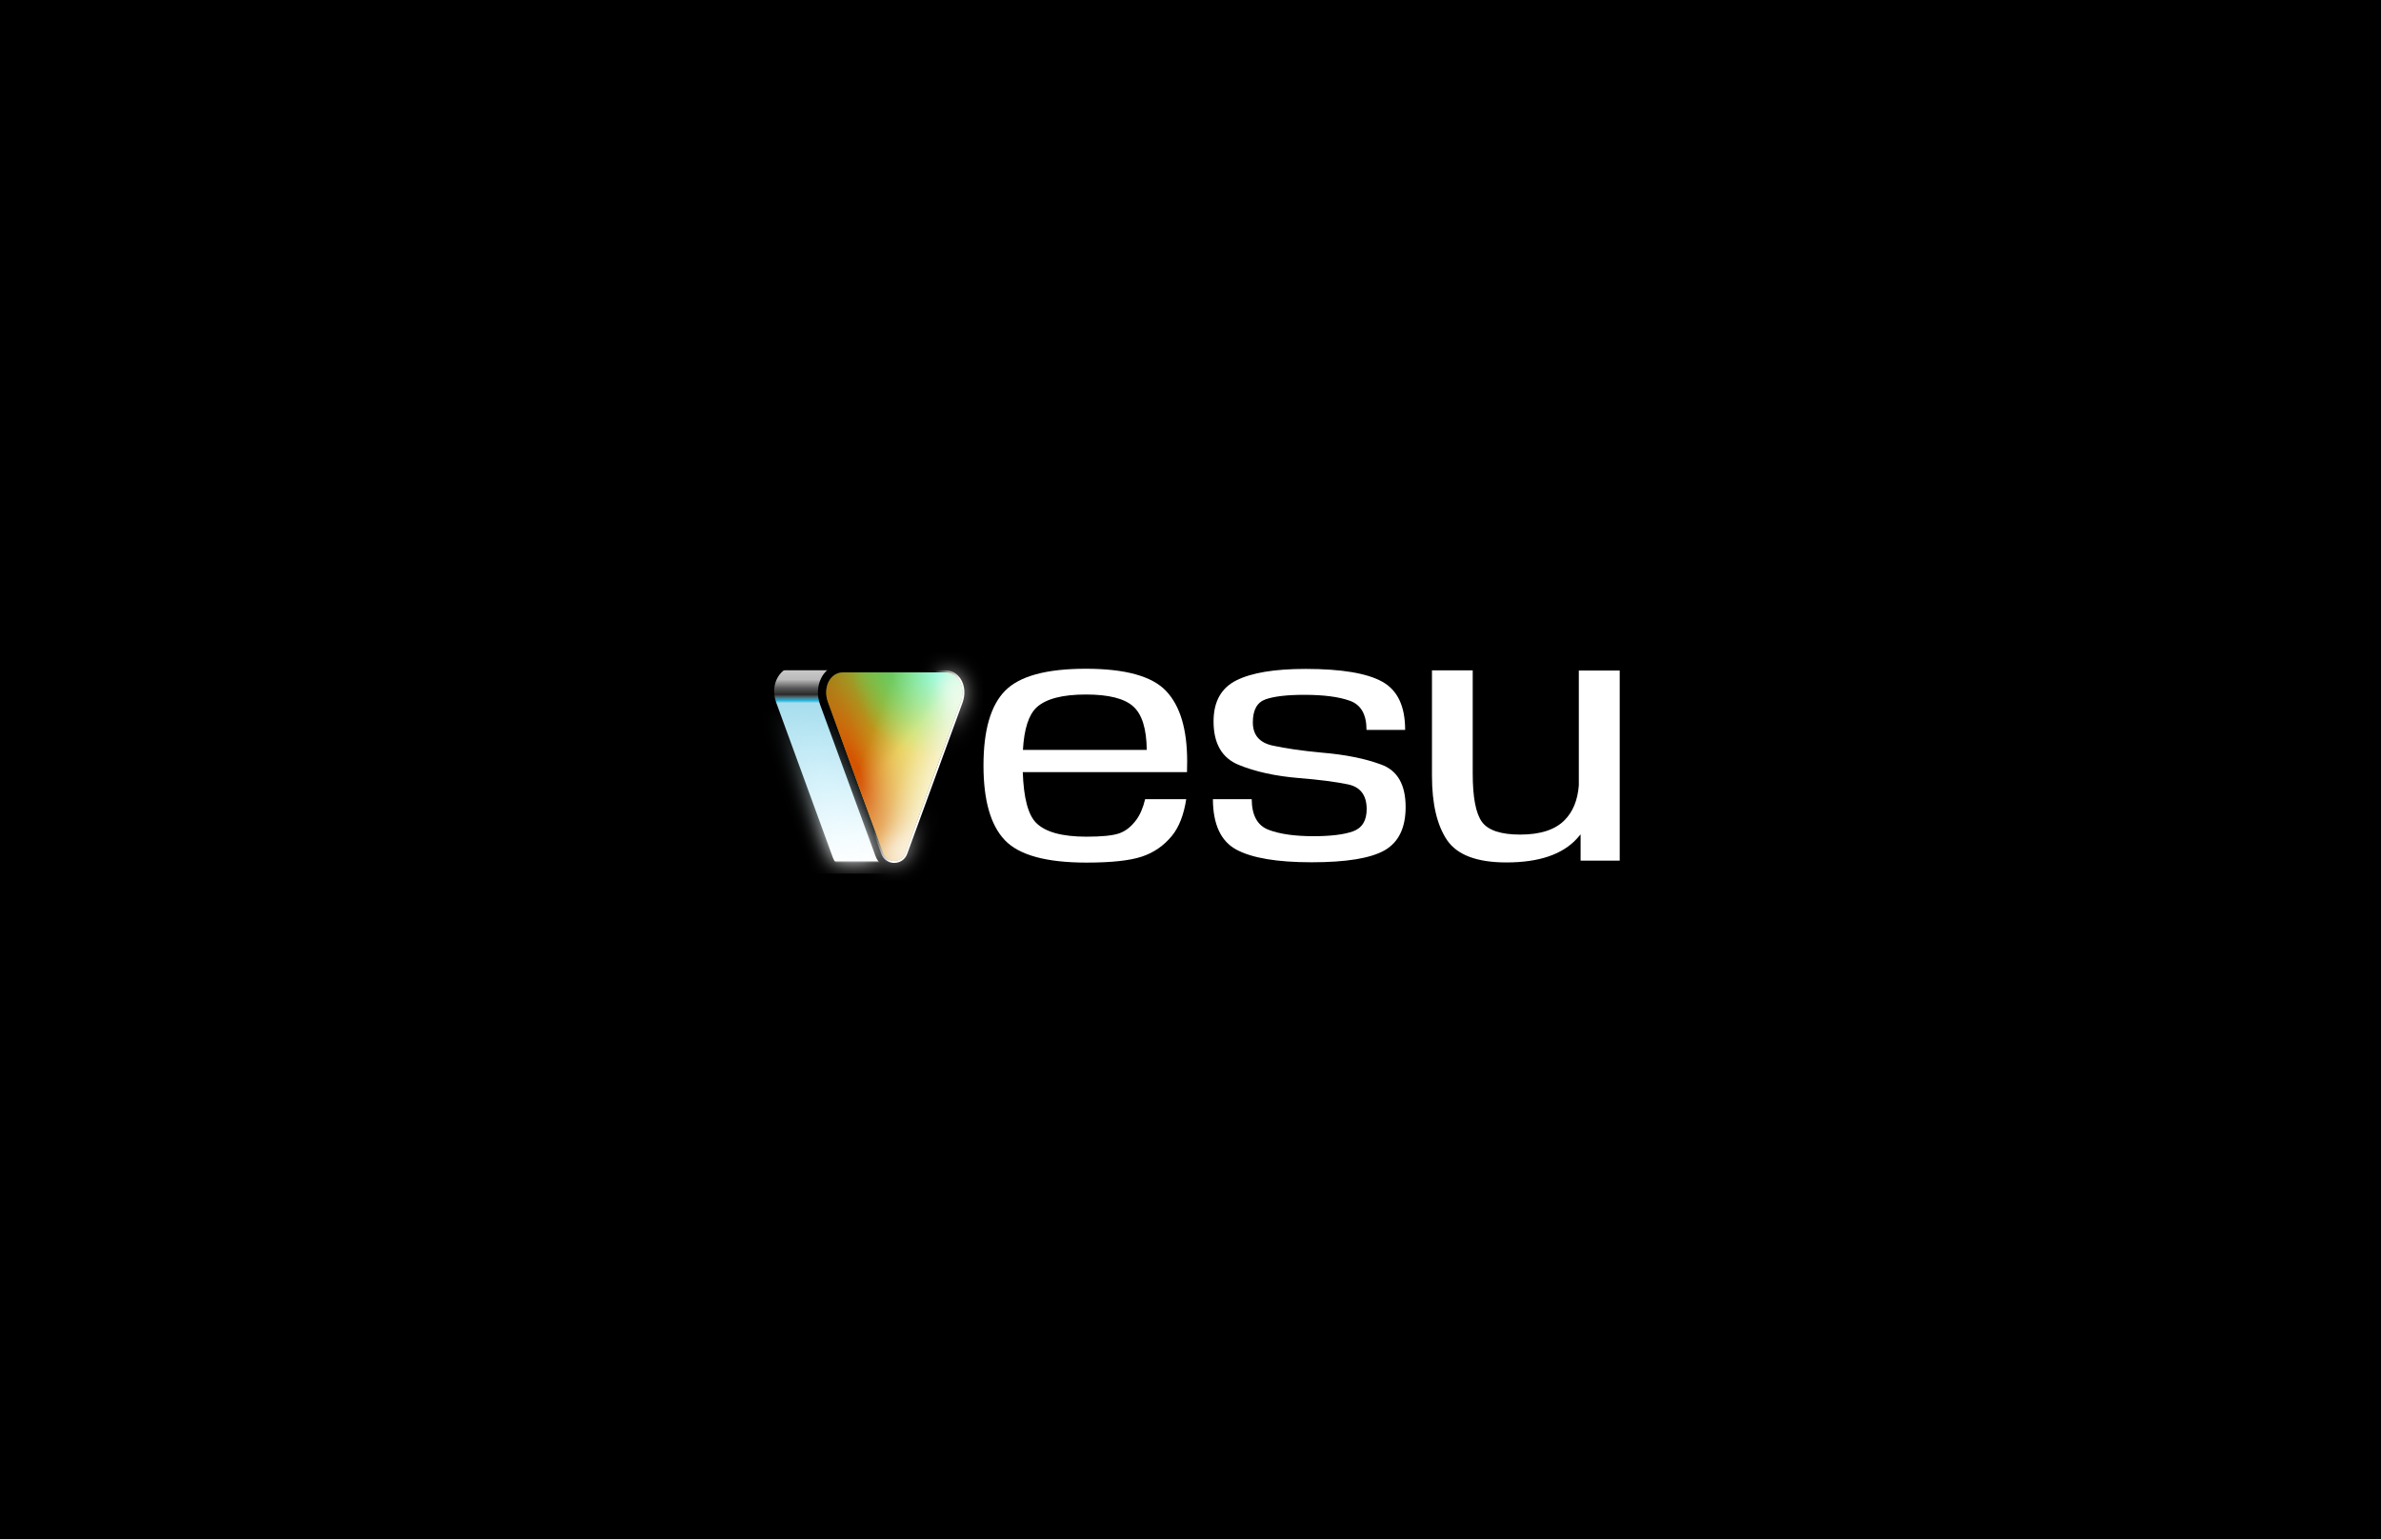
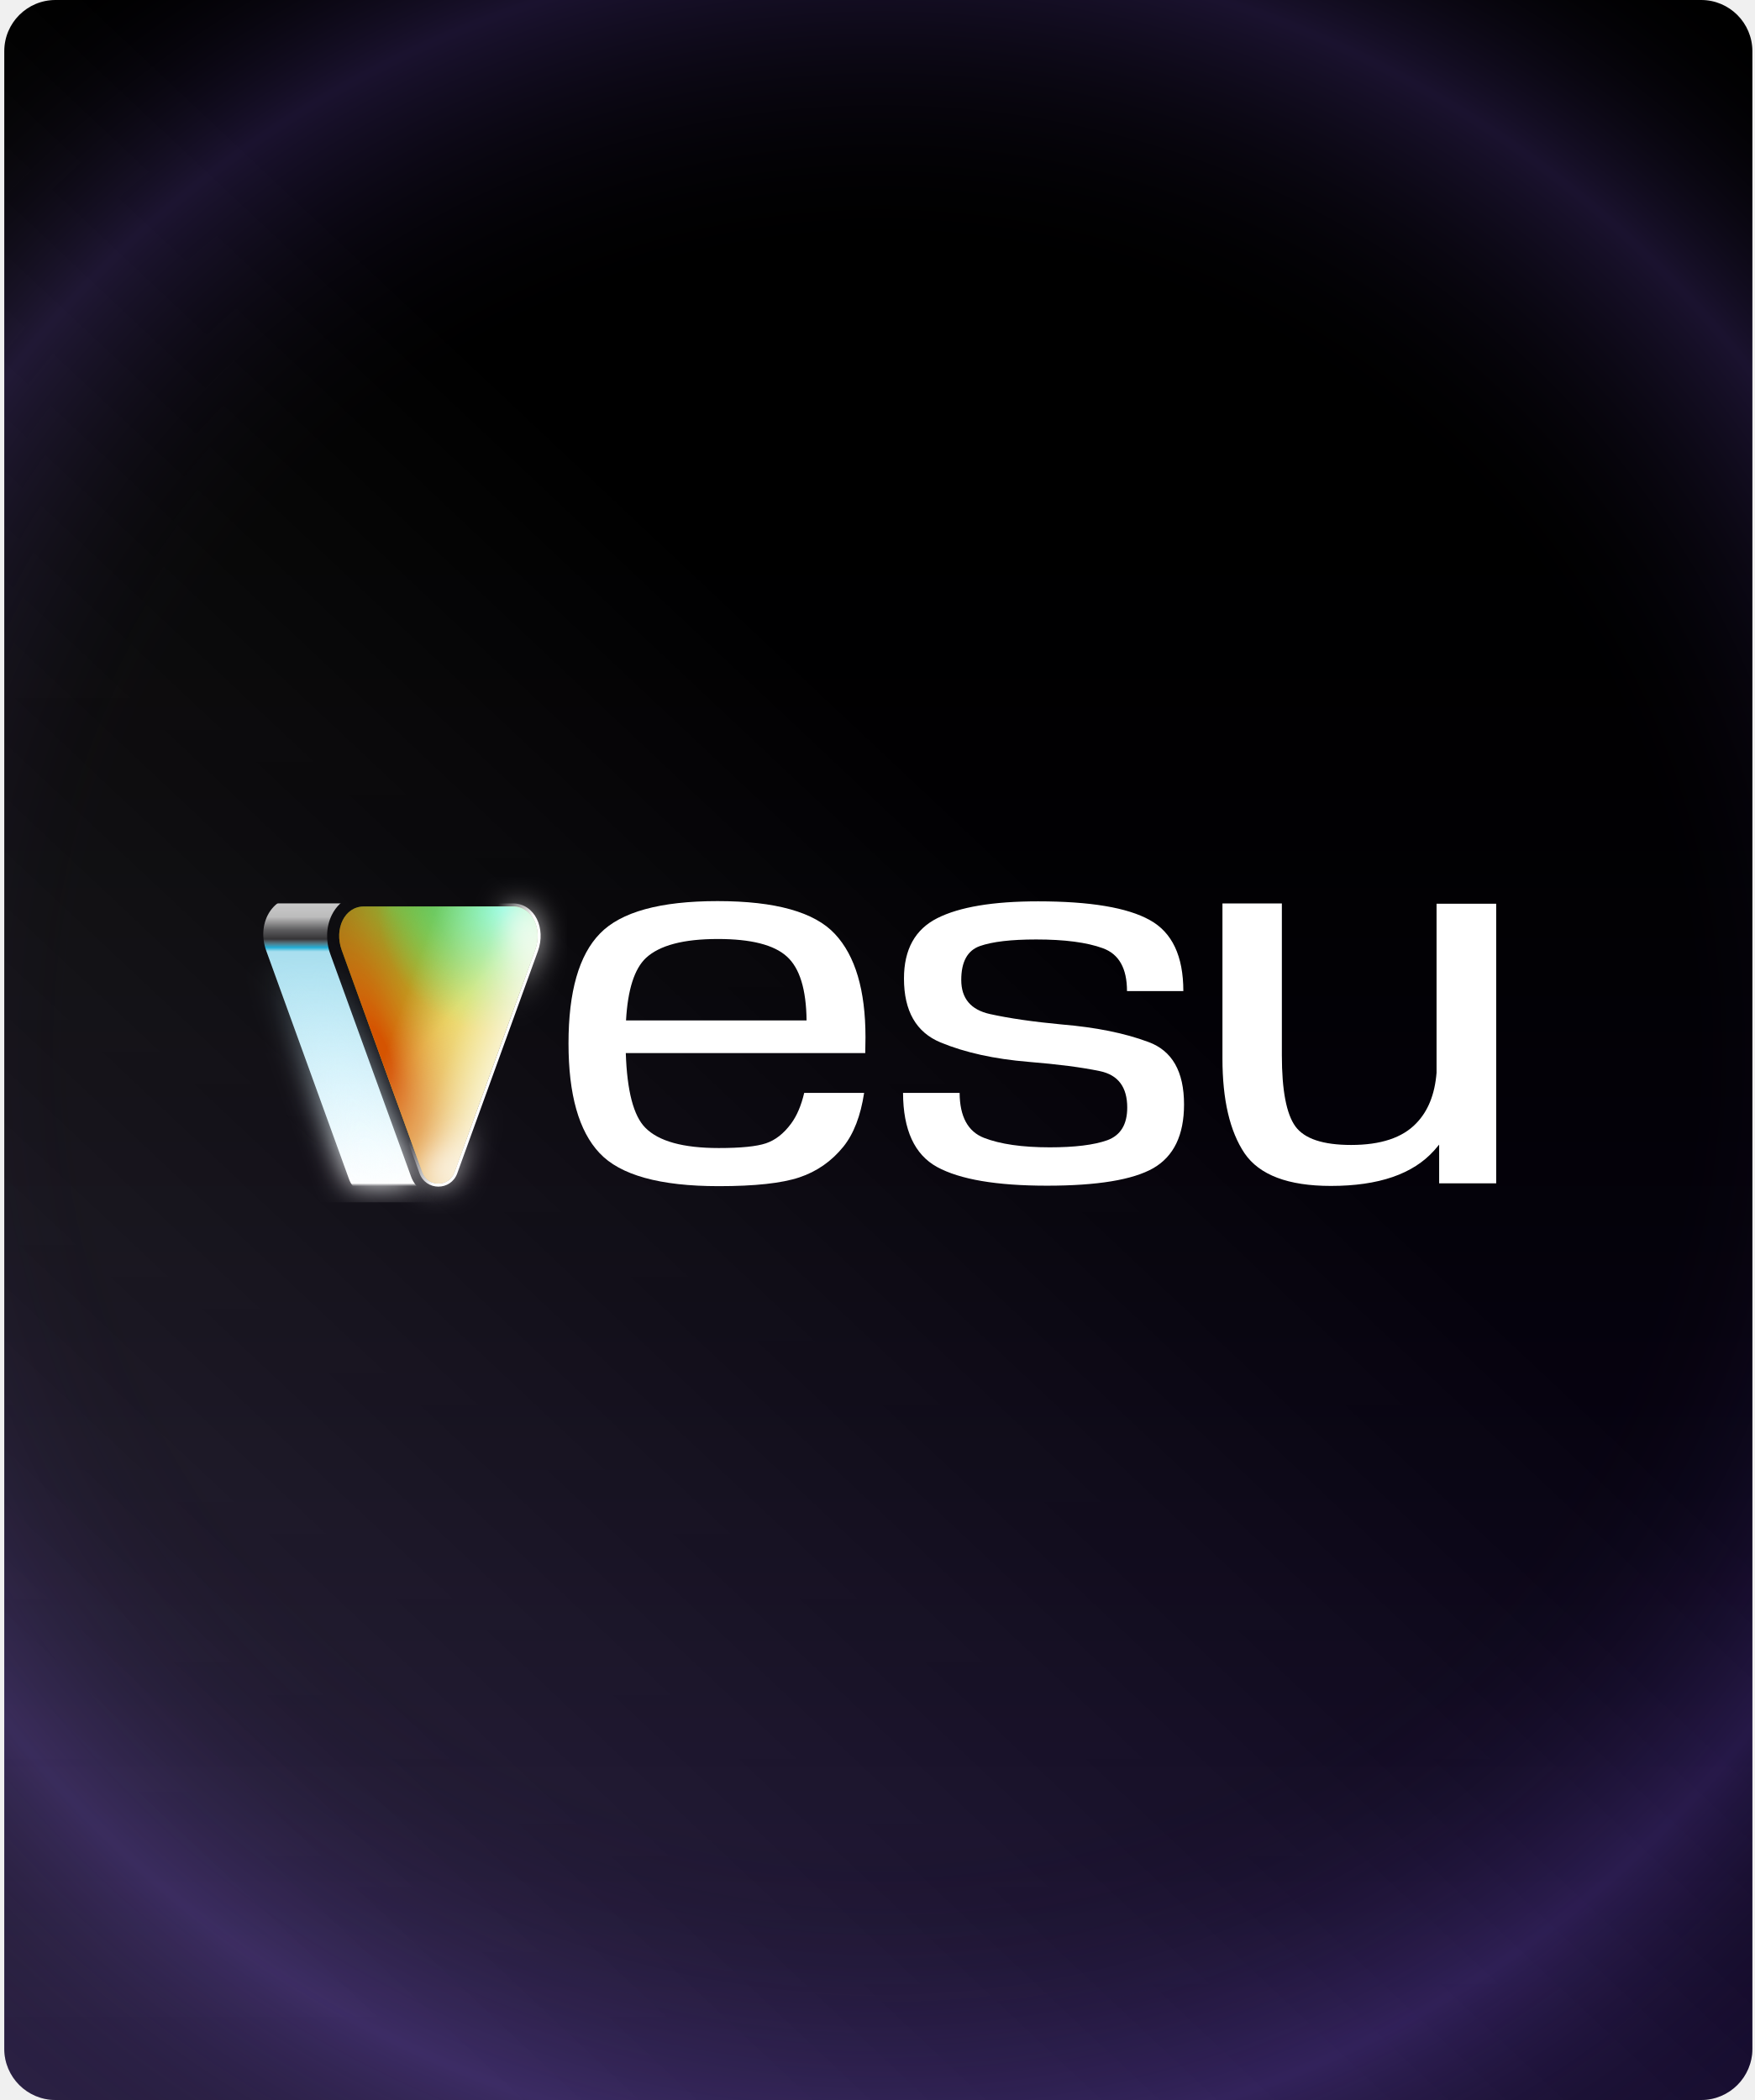
- <svg xmlns="http://www.w3.org/2000/svg" width="1728" height="1117" viewBox="0 0 1728 1117" fill="none">
-   <g id="logo_preview-dark-mode">
-     <rect width="1728" height="1117" fill="black" />
-     <g id="Group 58">
-       <g id="vesu">
-         <path id="Vector" d="M1068.82 561.42C1068.82 578.714 1071.07 590.438 1075.59 596.592C1080.11 602.669 1089.34 605.707 1103.29 605.707C1118.01 605.707 1128.8 602.162 1135.65 595.073C1141.57 589.075 1144.96 580.74 1145.82 570.067V486.636H1175.5V624.637H1147.11V609.68C1147.11 600.627 1147.11 605.537 1147.11 605.537C1146.32 606.489 1145.5 607.442 1144.65 608.394C1134.13 620.079 1117 625.922 1093.24 625.922C1071.97 625.922 1057.64 620.547 1050.24 609.797C1042.91 598.968 1039.25 583.388 1039.25 563.056V486.519H1068.82V561.42Z" fill="white" />
-         <path id="Subtract" fill-rule="evenodd" clip-rule="evenodd" d="M897.207 616.574C908.581 622.728 926.809 625.805 951.893 625.805C976.977 625.805 994.622 622.923 1004.83 617.158C1015.03 611.316 1020.13 600.838 1020.13 585.725C1020.13 569.444 1014.21 559.161 1002.37 554.877C990.61 550.514 976.237 547.632 959.255 546.23C944.999 544.905 933.08 543.192 923.499 541.088C913.995 538.985 909.243 533.376 909.243 524.262C909.243 515.303 912.32 509.733 918.474 507.552C924.706 505.371 934.054 504.28 946.518 504.28C960.696 504.28 971.758 505.721 979.704 508.604C987.727 511.486 991.739 518.536 991.739 529.754H1019.78C1019.78 512.46 1014.21 500.775 1003.07 494.699C991.934 488.544 973.394 485.467 947.453 485.467C925.095 485.467 908.386 488.233 897.324 493.764C886.262 499.295 880.731 509.227 880.731 523.561C880.731 539.608 886.807 550.125 898.96 555.11C911.112 560.096 925.719 563.29 942.779 564.692C957.346 565.861 969.148 567.38 978.185 569.249C987.299 571.119 991.856 577.117 991.856 587.244C991.856 595.58 988.545 600.955 981.924 603.37C975.302 605.707 965.76 606.875 953.295 606.875C939.585 606.875 928.679 605.317 920.577 602.201C912.555 599.116 908.505 591.716 908.426 580H880.264C880.336 598.268 885.983 610.459 897.207 616.574Z" fill="white" />
-         <path id="Subtract_2" fill-rule="evenodd" clip-rule="evenodd" d="M860.9 580C859.163 591.332 855.728 600.174 850.593 606.525C844.673 613.77 837.35 618.833 828.625 621.715C819.9 624.598 806.54 626.039 788.545 626.039C759.255 626.039 739.468 620.586 729.185 609.68C718.902 598.852 713.761 580.818 713.761 555.578C713.761 530.026 718.98 511.954 729.419 501.359C739.857 490.687 759.371 485.351 787.961 485.351C816.784 485.351 836.259 490.765 846.386 501.593C856.513 512.343 861.577 529.325 861.577 552.54L861.46 560.369H742.272C742.896 579.065 746.128 591.334 751.971 597.177C758.592 603.876 770.784 607.226 788.545 607.226C799.529 607.226 807.358 606.447 812.032 604.889C816.706 603.331 820.874 600.098 824.535 595.19C827.414 591.331 829.595 586.268 831.077 580H860.9ZM822.432 512.694C828.82 518.38 832.092 528.897 832.247 544.243H742.389C743.246 529.053 746.557 518.77 752.322 513.395C759.099 507.163 771.018 504.047 788.078 504.047C804.593 504.047 816.044 506.929 822.432 512.694Z" fill="white" />
-       </g>
-       <path id="Subtract_3" d="M595.235 511.562L635.384 621.254C637.315 626.529 641.545 629.611 646.162 630.5H615.803C610.764 630.5 606.262 627.352 604.532 622.62L563.32 509.866C558.551 496.817 565.712 483 579.605 483H606.002C601.485 484.613 598.033 488.03 595.974 492.155C593.148 497.816 592.802 504.916 595.235 511.562Z" fill="url(#paint0_linear_862_290)" />
-       <g id="Group 57">
-         <mask id="mask0_862_290" style="mask-type:alpha" maskUnits="userSpaceOnUse" x="553" y="488" width="121" height="146">
-           <rect id="Rectangle 73" x="553" y="488" width="121" height="146" fill="url(#paint1_linear_862_290)" />
-         </mask>
-         <g mask="url(#mask0_862_290)">
-           <g id="Subtract_4" filter="url(#filter0_f_862_290)">
-             <path d="M595.235 511.562L635.384 621.254C637.315 626.529 641.545 629.611 646.162 630.5H615.803C610.764 630.5 606.262 627.352 604.532 622.62L563.32 509.866C558.551 496.817 565.712 483 579.605 483H606.002C601.485 484.613 598.033 488.03 595.974 492.155C593.148 497.816 592.802 504.916 595.235 511.562Z" fill="url(#paint2_linear_862_290)" />
-           </g>
-         </g>
-       </g>
-       <g id="Polygon 17">
-         <path d="M656.982 619.192C654.26 626.63 643.741 626.63 641.018 619.192L600.869 509.499C597.048 499.059 602.277 488 611.895 488L686.106 488C695.724 488 700.952 499.059 697.131 509.499L656.982 619.192Z" fill="url(#paint3_linear_862_290)" />
-         <path d="M656.982 619.192C654.26 626.63 643.741 626.63 641.018 619.192L600.869 509.499C597.048 499.059 602.277 488 611.895 488L686.106 488C695.724 488 700.952 499.059 697.131 509.499L656.982 619.192Z" fill="url(#paint4_radial_862_290)" />
-         <path d="M656.982 619.192C654.26 626.63 643.741 626.63 641.018 619.192L600.869 509.499C597.048 499.059 602.277 488 611.895 488L686.106 488C695.724 488 700.952 499.059 697.131 509.499L656.982 619.192Z" fill="url(#paint5_radial_862_290)" />
-         <path d="M656.982 619.192C654.26 626.63 643.741 626.63 641.018 619.192L600.869 509.499C597.048 499.059 602.277 488 611.895 488L686.106 488C695.724 488 700.952 499.059 697.131 509.499L656.982 619.192Z" fill="url(#paint6_radial_862_290)" />
-         <path d="M656.982 619.192C654.26 626.63 643.741 626.63 641.018 619.192L600.869 509.499C597.048 499.059 602.277 488 611.895 488L686.106 488C695.724 488 700.952 499.059 697.131 509.499L656.982 619.192Z" fill="url(#paint7_linear_862_290)" fill-opacity="0.8" />
-       </g>
-       <path id="Polygon 19 (Stroke)" fill-rule="evenodd" clip-rule="evenodd" d="M639.609 619.707L599.461 510.015C597.42 504.438 597.77 498.632 600 494.165C602.244 489.67 606.429 486.5 611.894 486.5L686.106 486.5C691.571 486.5 695.756 489.67 698 494.165C700.231 498.632 700.581 504.438 698.54 510.015L658.391 619.707C655.188 628.458 642.812 628.458 639.609 619.707ZM641.018 619.192C643.74 626.63 654.26 626.63 656.982 619.192L697.131 509.499C700.952 499.059 695.724 488 686.106 488L611.894 488C602.277 488 597.048 499.059 600.869 509.499L641.018 619.192Z" fill="url(#paint8_linear_862_290)" />
-       <g id="Polygon 20" filter="url(#filter1_f_862_290)">
-         <path d="M656.982 619.192C654.26 626.63 643.741 626.63 641.018 619.192L600.869 509.499C597.048 499.059 602.277 488 611.895 488L686.106 488C695.724 488 700.952 499.059 697.131 509.499L656.982 619.192Z" fill="url(#paint9_radial_862_290)" />
-       </g>
+ <svg xmlns="http://www.w3.org/2000/svg" width="274" height="328" viewBox="0 0 274 328" fill="none">
+   <rect x="0.667" width="273" height="328" rx="8" fill="url(#paint0_linear_2622_22073)" />
+   <rect x="0.667" width="273" height="328" rx="8" fill="url(#paint1_linear_2622_22073)" fill-opacity="0.2" />
+   <rect x="0.667" width="273" height="328" rx="8" fill="url(#paint2_radial_2622_22073)" fill-opacity="0.2" />
+   <path d="M200.187 164.817C200.187 170.29 200.893 174 202.311 175.948C203.729 177.871 206.625 178.832 211.002 178.832C215.621 178.832 219.006 177.71 221.155 175.467C223.013 173.569 224.076 170.931 224.346 167.553V141.15H233.659V184.823H224.751V180.09C224.751 177.225 224.751 178.778 224.751 178.778C224.503 179.08 224.246 179.381 223.979 179.683C220.678 183.38 215.304 185.23 207.849 185.23C201.175 185.23 196.679 183.529 194.357 180.127C192.057 176.7 190.909 171.769 190.909 165.335V141.113H200.187V164.817Z" fill="white" />
+   <path fill-rule="evenodd" clip-rule="evenodd" d="M146.342 182.272C149.911 184.22 155.63 185.193 163.5 185.193C171.371 185.193 176.907 184.281 180.11 182.457C183.31 180.608 184.91 177.292 184.91 172.509C184.91 167.357 183.053 164.103 179.338 162.747C175.648 161.366 171.138 160.454 165.81 160.011C161.337 159.591 157.597 159.049 154.591 158.383C151.609 157.718 150.118 155.943 150.118 153.059C150.118 150.223 151.084 148.461 153.015 147.77C154.97 147.08 157.903 146.735 161.814 146.735C166.262 146.735 169.733 147.191 172.226 148.103C174.744 149.015 176.002 151.246 176.002 154.797H184.801C184.801 149.324 183.053 145.626 179.558 143.703C176.064 141.755 170.246 140.781 162.107 140.781C155.092 140.781 149.849 141.657 146.379 143.407C142.908 145.157 141.172 148.3 141.172 152.837C141.172 157.915 143.079 161.243 146.892 162.821C150.705 164.399 155.288 165.41 160.641 165.853C165.211 166.223 168.914 166.704 171.75 167.295C174.609 167.887 176.039 169.785 176.039 172.99C176.039 175.628 175 177.329 172.923 178.094C170.845 178.833 167.851 179.203 163.94 179.203C159.639 179.203 156.217 178.71 153.675 177.724C151.158 176.747 149.887 174.405 149.862 170.698H141.026C141.048 176.479 142.82 180.337 146.342 182.272Z" fill="white" />
+   <path fill-rule="evenodd" clip-rule="evenodd" d="M134.95 170.697C134.405 174.284 133.327 177.082 131.716 179.092C129.858 181.384 127.561 182.987 124.823 183.899C122.085 184.811 117.894 185.267 112.248 185.267C103.057 185.267 96.849 183.541 93.623 180.09C90.396 176.663 88.783 170.956 88.783 162.969C88.783 154.882 90.421 149.163 93.696 145.81C96.971 142.433 103.094 140.744 112.064 140.744C121.108 140.744 127.218 142.457 130.396 145.884C133.573 149.286 135.162 154.66 135.162 162.007L135.125 164.485H97.729C97.925 170.401 98.939 174.284 100.772 176.133C102.849 178.253 106.675 179.313 112.248 179.313C115.694 179.313 118.15 179.067 119.617 178.574C121.083 178.081 122.391 177.058 123.54 175.504C124.443 174.283 125.127 172.681 125.592 170.697H134.95ZM122.88 149.397C124.884 151.197 125.911 154.525 125.96 159.381H97.766C98.034 154.574 99.073 151.32 100.882 149.619C103.009 147.647 106.748 146.661 112.101 146.661C117.283 146.661 120.876 147.573 122.88 149.397Z" fill="white" />
+   <path d="M51.593 149.039L64.191 183.753C64.796 185.422 66.124 186.397 67.572 186.679H58.047C56.466 186.679 55.053 185.682 54.511 184.185L41.58 148.502C40.083 144.373 42.33 140 46.689 140H54.972C53.554 140.51 52.471 141.592 51.825 142.897C50.939 144.689 50.83 146.936 51.593 149.039Z" fill="url(#paint3_linear_2622_22073)" />
+   <mask id="mask0_2622_22073" style="mask-type:alpha" maskUnits="userSpaceOnUse" x="38" y="141" width="39" height="47">
+     <path d="M76.307 141.582H38.342V187.786H76.307V141.582Z" fill="url(#paint4_linear_2622_22073)" />
+   </mask>
+   <g mask="url(#mask0_2622_22073)">
+     <g filter="url(#filter0_f_2622_22073)">
+       <path d="M51.594 149.039L64.192 183.753C64.797 185.422 66.125 186.397 67.573 186.679H58.048C56.467 186.679 55.054 185.682 54.511 184.185L41.581 148.502C40.084 144.373 42.331 140 46.69 140H54.973C53.555 140.51 52.472 141.592 51.826 142.897C50.94 144.689 50.831 146.936 51.594 149.039Z" fill="url(#paint5_linear_2622_22073)" />
    </g>
  </g>
+   <path d="M70.968 183.1C70.114 185.454 66.814 185.454 65.959 183.1L53.362 148.386C52.163 145.082 53.804 141.582 56.822 141.582H80.106C83.124 141.582 84.764 145.082 83.565 148.386L70.968 183.1Z" fill="url(#paint6_linear_2622_22073)" />
+   <path d="M70.968 183.1C70.114 185.454 66.814 185.454 65.959 183.1L53.362 148.386C52.163 145.082 53.804 141.582 56.822 141.582H80.106C83.124 141.582 84.764 145.082 83.565 148.386L70.968 183.1Z" fill="url(#paint7_radial_2622_22073)" />
+   <path d="M70.968 183.1C70.114 185.454 66.814 185.454 65.959 183.1L53.362 148.386C52.163 145.082 53.804 141.582 56.822 141.582H80.106C83.124 141.582 84.764 145.082 83.565 148.386L70.968 183.1Z" fill="url(#paint8_radial_2622_22073)" />
+   <path d="M70.968 183.1C70.114 185.454 66.814 185.454 65.959 183.1L53.362 148.386C52.163 145.082 53.804 141.582 56.822 141.582H80.106C83.124 141.582 84.764 145.082 83.565 148.386L70.968 183.1Z" fill="url(#paint9_radial_2622_22073)" />
+   <path d="M70.968 183.1C70.114 185.454 66.814 185.454 65.959 183.1L53.362 148.386C52.163 145.082 53.804 141.582 56.822 141.582H80.106C83.124 141.582 84.764 145.082 83.565 148.386L70.968 183.1Z" fill="url(#paint10_linear_2622_22073)" fill-opacity="0.8" />
+   <path fill-rule="evenodd" clip-rule="evenodd" d="M65.516 183.263L52.919 148.549C52.279 146.784 52.389 144.947 53.089 143.533C53.793 142.111 55.106 141.107 56.821 141.107H80.105C81.82 141.107 83.133 142.111 83.837 143.533C84.537 144.947 84.647 146.784 84.007 148.549L71.409 183.263C70.404 186.032 66.521 186.032 65.516 183.263ZM65.959 183.1C66.812 185.454 70.113 185.454 70.967 183.1L83.564 148.386C84.763 145.082 83.123 141.582 80.105 141.582H56.821C53.803 141.582 52.162 145.082 53.361 148.386L65.959 183.1Z" fill="url(#paint11_linear_2622_22073)" />
+   <g filter="url(#filter1_f_2622_22073)">
+     <path d="M70.968 183.1C70.114 185.454 66.814 185.454 65.959 183.1L53.362 148.386C52.163 145.082 53.804 141.582 56.822 141.582H80.106C83.124 141.582 84.764 145.082 83.565 148.386L70.968 183.1Z" fill="url(#paint12_radial_2622_22073)" />
+   </g>
  <defs>
-     <filter id="filter0_f_862_290" x="547.346" y="468.5" width="113.316" height="176.5" filterUnits="userSpaceOnUse" color-interpolation-filters="sRGB">
+     <filter id="filter0_f_2622_22073" x="36.529" y="135.411" width="35.633" height="55.857" filterUnits="userSpaceOnUse" color-interpolation-filters="sRGB">
      <feFlood flood-opacity="0" result="BackgroundImageFix" />
      <feBlend mode="normal" in="SourceGraphic" in2="BackgroundImageFix" result="shape" />
-       <feGaussianBlur stdDeviation="7.25" result="effect1_foregroundBlur_862_290" />
+       <feGaussianBlur stdDeviation="2.294" result="effect1_foregroundBlur_2622_22073" />
    </filter>
-     <filter id="filter1_f_862_290" x="585.111" y="473.5" width="127.778" height="165.77" filterUnits="userSpaceOnUse" color-interpolation-filters="sRGB">
+     <filter id="filter1_f_2622_22073" x="48.379" y="136.993" width="40.17" height="52.461" filterUnits="userSpaceOnUse" color-interpolation-filters="sRGB">
      <feFlood flood-opacity="0" result="BackgroundImageFix" />
      <feBlend mode="normal" in="SourceGraphic" in2="BackgroundImageFix" result="shape" />
-       <feGaussianBlur stdDeviation="7.25" result="effect1_foregroundBlur_862_290" />
+       <feGaussianBlur stdDeviation="2.294" result="effect1_foregroundBlur_2622_22073" />
    </filter>
-     <linearGradient id="paint0_linear_862_290" x1="604.004" y1="483" x2="604.004" y2="630.5" gradientUnits="userSpaceOnUse">
+     <linearGradient id="paint0_linear_2622_22073" x1="30.664" y1="292.657" x2="170.41" y2="144.012" gradientUnits="userSpaceOnUse">
+       <stop stop-color="#212121" />
+       <stop offset="1" />
+     </linearGradient>
+     <linearGradient id="paint1_linear_2622_22073" x1="137.167" y1="61.254" x2="137.167" y2="412.712" gradientUnits="userSpaceOnUse">
+       <stop stop-opacity="0" />
+       <stop offset="0.729" stop-color="#5220CB" />
+     </linearGradient>
+     <radialGradient id="paint2_radial_2622_22073" cx="0" cy="0" r="1" gradientUnits="userSpaceOnUse" gradientTransform="translate(137.667 164) rotate(90.1356) scale(211.501 212.018)">
+       <stop offset="0.587" stop-opacity="0" />
+       <stop offset="0.822" stop-color="#845BEA" />
+       <stop offset="1" stop-opacity="0" />
+     </radialGradient>
+     <linearGradient id="paint3_linear_2622_22073" x1="54.345" y1="140" x2="54.345" y2="186.679" gradientUnits="userSpaceOnUse">
      <stop offset="0.021" stop-color="#C8C8C8" stop-opacity="0" />
      <stop offset="0.026" stop-color="#C8C8C8" />
      <stop offset="0.069" stop-color="#C9C9C9" stop-opacity="0.928" />
      <stop offset="0.112" stop-color="#CBCBCB" stop-opacity="0.42" />
      <stop offset="0.143" stop-color="#CBCBCB" stop-opacity="0.2" />
      <stop offset="0.171" stop-color="#1FADD5" />
      <stop offset="0.185" stop-color="#B2ECFD" stop-opacity="0.939" />
      <stop offset="0.96" stop-color="white" />
      <stop offset="0.97" stop-color="#D9D9D9" stop-opacity="0" />
    </linearGradient>
-     <linearGradient id="paint1_linear_862_290" x1="613.5" y1="488" x2="613.5" y2="634" gradientUnits="userSpaceOnUse">
+     <linearGradient id="paint4_linear_2622_22073" x1="57.324" y1="141.582" x2="57.324" y2="187.786" gradientUnits="userSpaceOnUse">
      <stop offset="0.174" stop-color="#D9D9D9" stop-opacity="0" />
      <stop offset="0.811" stop-color="#D9D9D9" />
    </linearGradient>
-     <linearGradient id="paint2_linear_862_290" x1="604.004" y1="483" x2="604.004" y2="630.5" gradientUnits="userSpaceOnUse">
+     <linearGradient id="paint5_linear_2622_22073" x1="54.346" y1="140" x2="54.346" y2="186.679" gradientUnits="userSpaceOnUse">
      <stop offset="0.021" stop-color="#C8C8C8" stop-opacity="0" />
      <stop offset="0.026" stop-color="#C8C8C8" />
      <stop offset="0.069" stop-color="#C9C9C9" stop-opacity="0.928" />
      <stop offset="0.112" stop-color="#CBCBCB" stop-opacity="0.42" />
      <stop offset="0.143" stop-color="#CBCBCB" stop-opacity="0.2" />
      <stop offset="0.171" stop-color="#1FADD5" />
      <stop offset="0.185" stop-color="#B2ECFD" stop-opacity="0.939" />
      <stop offset="0.96" stop-color="white" />
      <stop offset="0.97" stop-color="#D9D9D9" stop-opacity="0" />
    </linearGradient>
-     <linearGradient id="paint3_linear_862_290" x1="658.25" y1="537.5" x2="605.25" y2="491.75" gradientUnits="userSpaceOnUse">
+     <linearGradient id="paint6_linear_2622_22073" x1="71.366" y1="157.247" x2="54.615" y2="142.911" gradientUnits="userSpaceOnUse">
      <stop stop-color="#E7CC38" />
      <stop offset="1" stop-color="#E7CC38" stop-opacity="0" />
    </linearGradient>
-     <radialGradient id="paint4_radial_862_290" cx="0" cy="0" r="1" gradientUnits="userSpaceOnUse" gradientTransform="translate(626.5 488) rotate(75.277) scale(70.8255 70.8255)">
+     <radialGradient id="paint7_radial_2622_22073" cx="0" cy="0" r="1" gradientUnits="userSpaceOnUse" gradientTransform="translate(61.4039 141.582) rotate(75.3974) scale(22.4015 22.2345)">
      <stop stop-color="#5DAF3D" />
      <stop offset="1" stop-color="#C7E606" stop-opacity="0" />
    </radialGradient>
-     <radialGradient id="paint5_radial_862_290" cx="0" cy="0" r="1" gradientUnits="userSpaceOnUse" gradientTransform="translate(620 560.75) rotate(70.0452) scale(259.319 79.9789)">
+     <radialGradient id="paint8_radial_2622_22073" cx="0" cy="0" r="1" gradientUnits="userSpaceOnUse" gradientTransform="translate(59.3645 164.605) rotate(70.2025) scale(81.9842 25.1192)">
      <stop offset="0.051" stop-color="#D55401" />
      <stop offset="0.652" stop-color="#E7CC38" stop-opacity="0" />
    </radialGradient>
-     <radialGradient id="paint6_radial_862_290" cx="0" cy="0" r="1" gradientUnits="userSpaceOnUse" gradientTransform="translate(681.5 488) rotate(99.6503) scale(62.6363 62.6364)">
+     <radialGradient id="paint9_radial_2622_22073" cx="0" cy="0" r="1" gradientUnits="userSpaceOnUse" gradientTransform="translate(78.6608 141.582) rotate(99.5693) scale(19.8175 19.6576)">
      <stop stop-color="#62FAD2" />
      <stop offset="1" stop-color="#62FA83" stop-opacity="0" />
    </radialGradient>
-     <linearGradient id="paint7_linear_862_290" x1="680.75" y1="563.75" x2="628" y2="544.75" gradientUnits="userSpaceOnUse">
+     <linearGradient id="paint10_linear_2622_22073" x1="78.425" y1="165.554" x2="61.842" y2="159.632" gradientUnits="userSpaceOnUse">
      <stop stop-color="white" />
      <stop offset="0.464" stop-color="white" stop-opacity="0.41" />
      <stop offset="1" stop-color="white" stop-opacity="0" />
    </linearGradient>
-     <linearGradient id="paint8_linear_862_290" x1="670" y1="563.25" x2="652.25" y2="556.5" gradientUnits="userSpaceOnUse">
+     <linearGradient id="paint11_linear_2622_22073" x1="75.052" y1="165.396" x2="69.471" y2="163.292" gradientUnits="userSpaceOnUse">
      <stop stop-color="white" />
      <stop offset="1" stop-color="white" stop-opacity="0" />
    </linearGradient>
-     <radialGradient id="paint9_radial_862_290" cx="0" cy="0" r="1" gradientUnits="userSpaceOnUse" gradientTransform="translate(632 541.5) rotate(105.771) scale(90.1433 57.9411)">
+     <radialGradient id="paint12_radial_2622_22073" cx="0" cy="0" r="1" gradientUnits="userSpaceOnUse" gradientTransform="translate(63.1296 158.513) rotate(105.643) scale(28.5093 18.1911)">
      <stop offset="0.891" stop-color="white" stop-opacity="0" />
      <stop offset="1" stop-color="white" />
    </radialGradient>
  </defs>
</svg>
